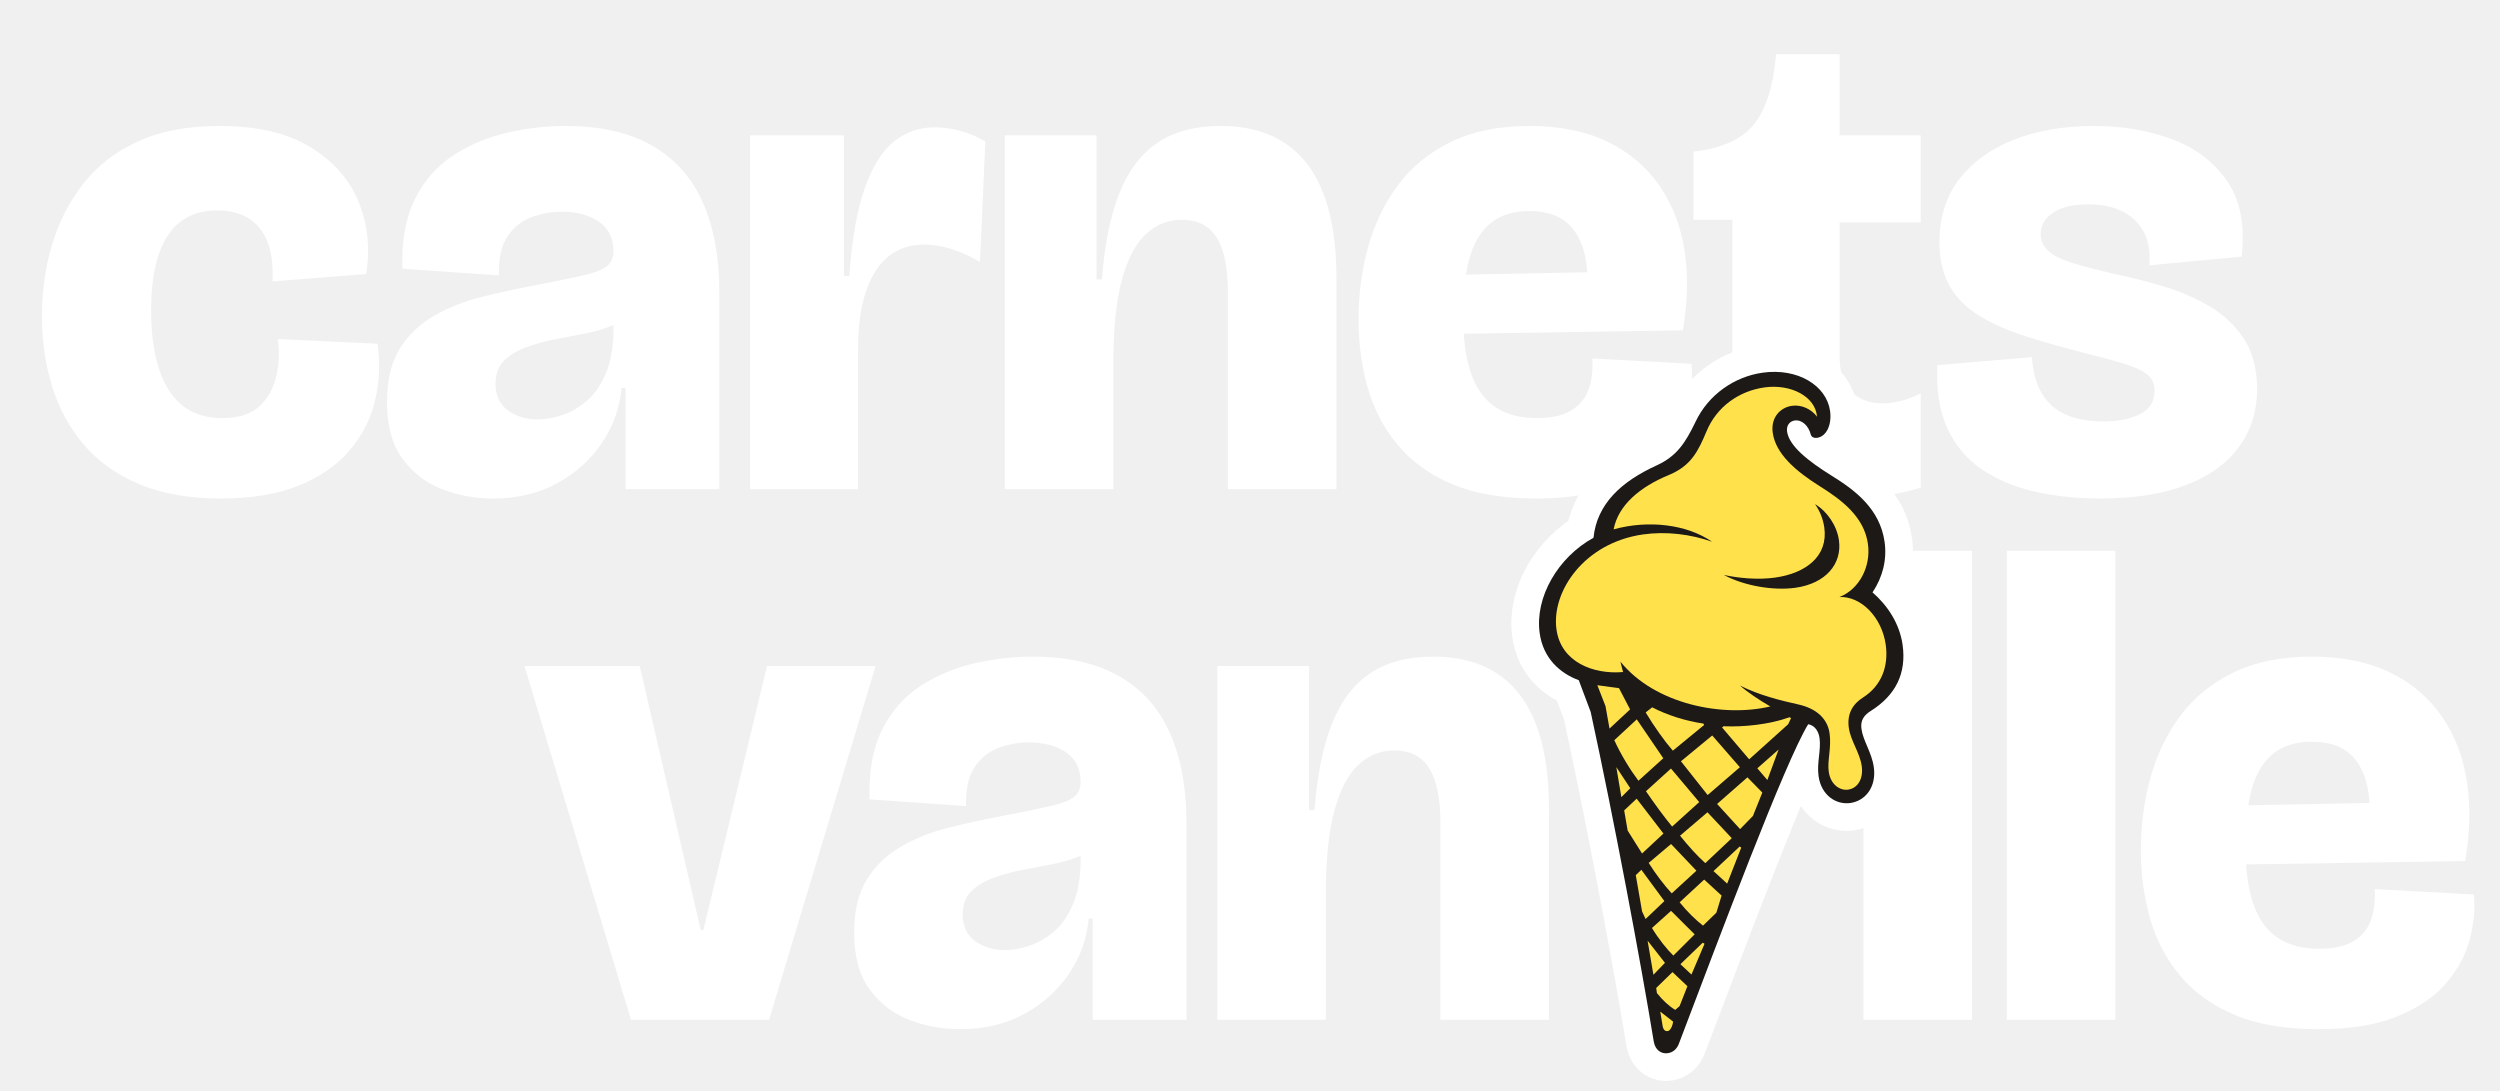
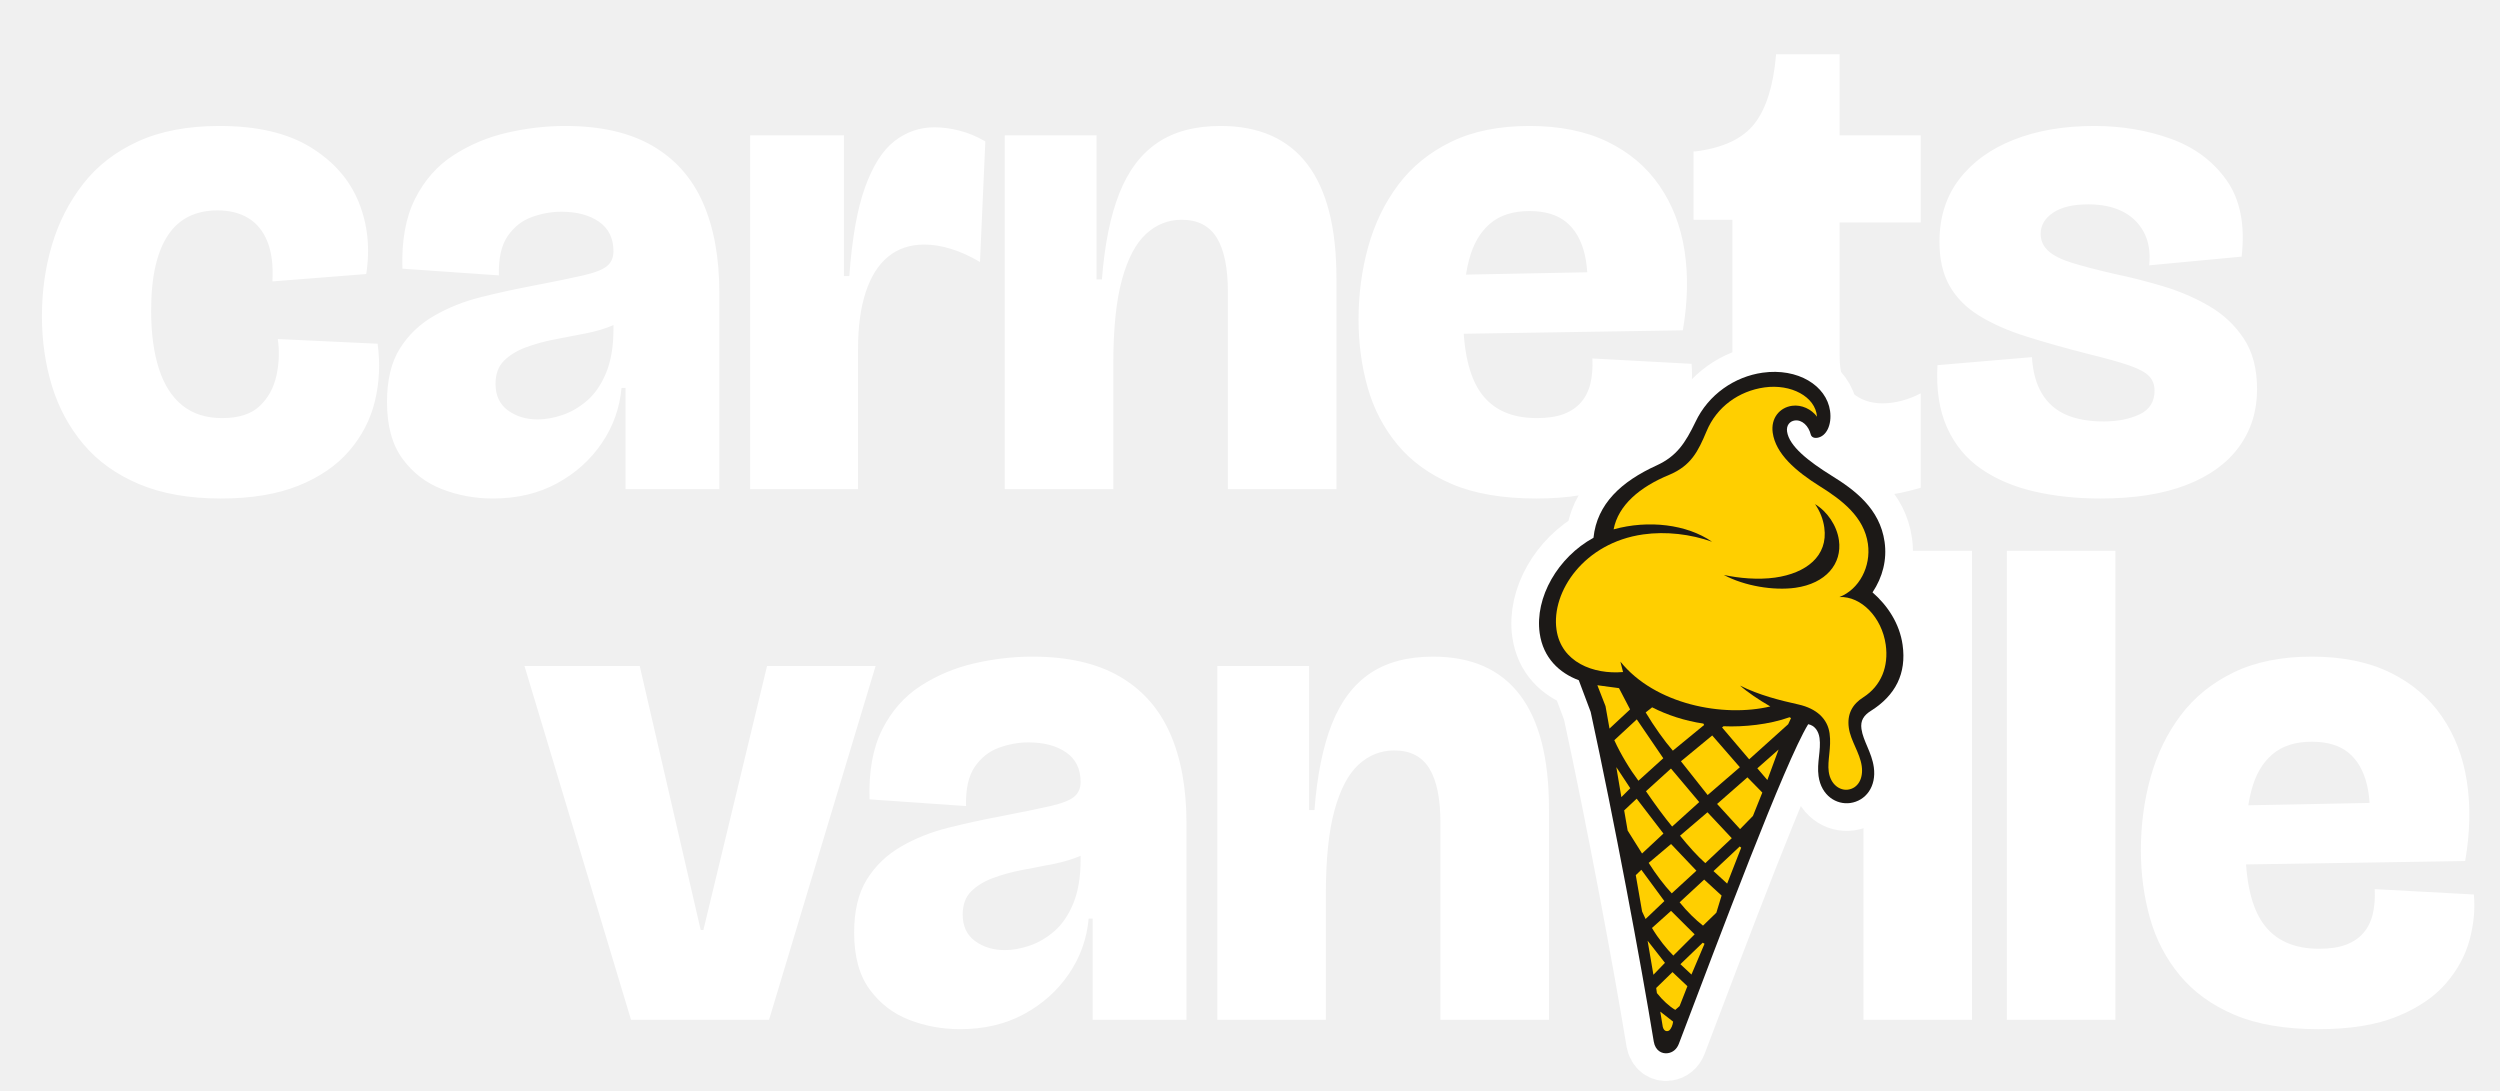
<svg xmlns="http://www.w3.org/2000/svg" width="1492" height="651" viewBox="-4.0 -3.0 373.0 162.8" fill="none">
  <path d="M28.9 71.4Q21.8 71.4 16.7 69.25Q11.6 67.1 8.4 63.3Q5.2 59.5 3.7 54.6Q2.2 49.7 2.2 44.2Q2.2 38.6 3.7 33.55Q5.2 28.5 8.35 24.45Q11.5 20.4 16.55 18.1Q21.6 15.8 28.7 15.8Q37.1 15.8 42.25 18.95Q47.4 22.1 49.45 27.1Q51.5 32.1 50.6 37.9L36.6 39Q36.8 35.4 35.85 33.05Q34.9 30.7 33 29.55Q31.1 28.4 28.4 28.4Q26 28.4 24.15 29.3Q22.3 30.2 21.05 32.05Q19.8 33.9 19.15 36.7Q18.5 39.5 18.5 43.4Q18.5 48.4 19.65 52Q20.8 55.6 23.15 57.5Q25.5 59.4 29.1 59.4Q32.8 59.4 34.7 57.6Q36.6 55.8 37.2 53.05Q37.8 50.3 37.4 47.6L52.3 48.3Q52.9 52.7 51.9 56.85Q50.9 61 48.05 64.3Q45.2 67.6 40.45 69.5Q35.7 71.4 28.9 71.4ZM69.5 71.4Q65.5 71.4 61.9 70Q58.3 68.6 56 65.45Q53.7 62.3 53.7 57Q53.7 52.1 55.6 49.05Q57.5 46 60.7 44.15Q63.9 42.3 67.7 41.35Q71.5 40.4 75.2 39.7Q80.4 38.7 83 38.1Q85.6 37.5 86.55 36.7Q87.5 35.9 87.5 34.5Q87.5 31.6 85.35 30.1Q83.2 28.6 79.7 28.6Q77.5 28.6 75.3 29.4Q73.1 30.2 71.7 32.25Q70.3 34.3 70.4 38.1L56 37.1Q55.8 30.8 57.9 26.65Q60 22.5 63.65 20.15Q67.3 17.8 71.65 16.8Q76 15.8 80.3 15.8Q88.2 15.8 93.3 18.75Q98.4 21.7 100.85 27.25Q103.3 32.8 103.3 40.7V50.1Q103.3 53.4 103.3 56.75Q103.3 60.1 103.3 63.4Q103.3 66.7 103.3 70H89.3Q89.3 66.4 89.3 62.7Q89.3 59 89.3 54.9H88.7Q88.3 59.4 85.75 63.15Q83.2 66.9 79.05 69.15Q74.9 71.4 69.5 71.4ZM76.2 59.6Q77.9 59.6 79.85 58.95Q81.8 58.3 83.55 56.8Q85.3 55.3 86.4 52.65Q87.5 50 87.5 46.1V43.7L90.2 43.4Q89.4 44.7 87.55 45.5Q85.7 46.3 83.4 46.75Q81.1 47.2 78.75 47.65Q76.4 48.1 74.4 48.85Q72.4 49.6 71.15 50.85Q69.9 52.1 69.9 54.3Q69.9 56.9 71.75 58.25Q73.6 59.6 76.2 59.6ZM107.9 70V41.3V17.2H121.9V38.2H122.7Q123.3 29.8 125.05 24.95Q126.8 20.1 129.45 18.05Q132.1 16 135.4 16Q137.2 16 139.15 16.5Q141.1 17 143 18.1L142.2 36.1Q140 34.8 137.9 34.15Q135.8 33.5 133.9 33.5Q130.7 33.5 128.5 35.3Q126.3 37.1 125.15 40.6Q124 44.1 124 49.1V70ZM145.9 70V40.1V17.2H159.6V38.7H160.4Q161 30.9 163 25.85Q165 20.8 168.7 18.3Q172.4 15.8 178.1 15.8Q186.7 15.8 191.05 21.5Q195.4 27.2 195.4 38.5V70H179.2V40.6Q179.2 35.2 177.55 32.5Q175.9 29.8 172.3 29.8Q169.3 29.8 167 31.9Q164.7 34 163.4 38.7Q162.1 43.4 162.1 51.3V70ZM225.2 71.4Q217.7 71.4 212.65 69.25Q207.6 67.1 204.5 63.35Q201.4 59.6 200.05 54.8Q198.7 50 198.7 44.7Q198.7 39 200.15 33.8Q201.6 28.6 204.65 24.55Q207.7 20.5 212.55 18.15Q217.4 15.8 224.2 15.8Q231 15.8 235.85 18.15Q240.7 20.5 243.6 24.7Q246.5 28.9 247.35 34.4Q248.2 39.9 247.1 46.3L208.8 46.9V38.1L234.7 37.6L232.6 42.7Q233.2 38.1 232.45 34.95Q231.7 31.8 229.7 30.15Q227.7 28.5 224.2 28.5Q220.5 28.5 218.3 30.4Q216.1 32.3 215.2 35.75Q214.3 39.2 214.3 43.9Q214.3 52 217 55.7Q219.7 59.4 225.3 59.4Q227.7 59.4 229.3 58.8Q230.9 58.2 231.9 57.05Q232.9 55.9 233.3 54.25Q233.7 52.6 233.6 50.5L248.4 51.3Q248.7 54.6 247.75 58.1Q246.8 61.6 244.2 64.6Q241.6 67.6 236.95 69.5Q232.3 71.4 225.2 71.4ZM272.9 71.2Q263.6 71.2 259.05 66.45Q254.5 61.7 254.5 51.7V29.8H248.7V19.6H249Q255.2 18.8 257.8 15.45Q260.4 12.1 261 5.3V5.1H270.5V17.2H282.6V30.2H270.5V50.2Q270.5 54 272.35 55.6Q274.2 57.2 276.9 57.2Q278.3 57.2 279.8 56.8Q281.3 56.4 282.6 55.7V69.8Q279.5 70.7 277.1 70.95Q274.7 71.2 272.9 71.2ZM309.4 71.4Q304.1 71.4 299.55 70.35Q295 69.3 291.65 67Q288.3 64.7 286.55 60.85Q284.8 57 285.1 51.5L299.2 50.3Q299.4 53.6 300.7 55.75Q302 57.9 304.3 58.9Q306.6 59.9 309.9 59.9Q313 59.9 315.25 58.85Q317.5 57.8 317.5 55.3Q317.5 54 316.7 53.15Q315.9 52.3 313.75 51.55Q311.6 50.8 307.5 49.8Q302.4 48.5 298.3 47.2Q294.2 45.9 291.3 44.1Q288.4 42.3 286.9 39.65Q285.4 37 285.4 33.1Q285.4 27.6 288.35 23.75Q291.3 19.9 296.5 17.85Q301.7 15.8 308.5 15.8Q314.6 15.8 319.9 17.7Q325.2 19.6 328.25 23.9Q331.3 28.2 330.5 35.3L316.7 36.6Q317 33.7 315.9 31.65Q314.8 29.6 312.7 28.55Q310.6 27.5 307.6 27.5Q304.2 27.5 302.35 28.75Q300.5 30 300.5 31.9Q300.5 33.4 301.65 34.45Q302.8 35.5 305.25 36.25Q307.7 37 311.6 37.9Q315 38.6 318.7 39.7Q322.4 40.8 325.6 42.65Q328.8 44.5 330.8 47.5Q332.8 50.5 332.8 55.1Q332.8 60 330.1 63.7Q327.4 67.4 322.2 69.4Q317 71.4 309.4 71.4Z" fill="#FFFFFF" />
  <path d="M90.12 149.2 74.22 96.4H91.42L100.52 135.8H100.92L110.42 96.4H126.62L110.72 149.2ZM139.22 150.6Q135.22 150.6 131.62 149.2Q128.02 147.8 125.72 144.65Q123.42 141.5 123.42 136.2Q123.42 131.3 125.32 128.25Q127.22 125.2 130.42 123.35Q133.62 121.5 137.42 120.55Q141.22 119.6 144.92 118.9Q150.12 117.9 152.72 117.3Q155.32 116.7 156.27 115.9Q157.22 115.1 157.22 113.7Q157.22 110.8 155.07 109.3Q152.92 107.8 149.42 107.8Q147.22 107.8 145.02 108.6Q142.82 109.4 141.42 111.45Q140.02 113.5 140.12 117.3L125.72 116.3Q125.52 110 127.62 105.85Q129.72 101.7 133.37 99.35Q137.02 97 141.37 96Q145.72 95 150.02 95Q157.92 95 163.02 97.95Q168.12 100.9 170.57 106.45Q173.02 112 173.02 119.9V129.3Q173.02 132.6 173.02 135.95Q173.02 139.3 173.02 142.6Q173.02 145.9 173.02 149.2H159.02Q159.02 145.6 159.02 141.9Q159.02 138.2 159.02 134.1H158.42Q158.02 138.6 155.47 142.35Q152.92 146.1 148.77 148.35Q144.62 150.6 139.22 150.6ZM145.92 138.8Q147.62 138.8 149.57 138.15Q151.52 137.5 153.27 136Q155.02 134.5 156.12 131.85Q157.22 129.2 157.22 125.3V122.9L159.92 122.6Q159.12 123.9 157.27 124.7Q155.42 125.5 153.12 125.95Q150.82 126.4 148.47 126.85Q146.12 127.3 144.12 128.05Q142.12 128.8 140.87 130.05Q139.62 131.3 139.62 133.5Q139.62 136.1 141.47 137.45Q143.32 138.8 145.92 138.8ZM177.62 149.2V119.3V96.4H191.32V117.9H192.12Q192.72 110.1 194.72 105.05Q196.72 100 200.42 97.5Q204.12 95 209.82 95Q218.42 95 222.77 100.7Q227.12 106.4 227.12 117.7V149.2H210.92V119.8Q210.92 114.4 209.27 111.7Q207.62 109 204.02 109Q201.02 109 198.72 111.1Q196.42 113.2 195.12 117.9Q193.82 122.6 193.82 130.5V149.2Z" fill="#FFFFFF" />
  <path d="M274.06 149.2V79.2H290.26V149.2ZM295.46 149.2V79.2H311.66V149.2ZM341.96 150.6Q334.46 150.6 329.41 148.45Q324.36 146.3 321.26 142.55Q318.16 138.8 316.81 134Q315.46 129.2 315.46 123.9Q315.46 118.2 316.91 113Q318.36 107.8 321.41 103.75Q324.46 99.7 329.31 97.35Q334.16 95 340.96 95Q347.76 95 352.61 97.35Q357.46 99.7 360.36 103.9Q363.26 108.1 364.11 113.6Q364.96 119.1 363.86 125.5L325.56 126.1V117.3L351.46 116.8L349.36 121.9Q349.96 117.3 349.21 114.15Q348.46 111 346.46 109.35Q344.46 107.7 340.96 107.7Q337.26 107.7 335.06 109.6Q332.86 111.5 331.96 114.95Q331.06 118.4 331.06 123.1Q331.06 131.2 333.76 134.9Q336.46 138.6 342.06 138.6Q344.46 138.6 346.06 138Q347.66 137.4 348.66 136.25Q349.66 135.1 350.06 133.45Q350.46 131.8 350.36 129.7L365.16 130.5Q365.46 133.8 364.51 137.3Q363.56 140.8 360.96 143.8Q358.36 146.8 353.71 148.7Q349.06 150.6 341.96 150.6Z" fill="#FFFFFF" />
  <g transform="translate(245.12 151.84) scale(1.3758) rotate(-8) translate(-29.2 -74.2)">
    <path d="m57.72 29.45c1.33-1.49 2.06-3.3 2.06-5.24 0-3.67-2.46-6.06-4.71-7.93-2.26-1.89-4.1-3.8-4.1-5.4 0-0.68 0.45-1.07 0.99-1.07 0.79 0 1.41 0.78 1.51 1.75 0.04 0.3 0.31 0.45 0.63 0.45 1.03 0 1.8-1.19 1.8-2.69 0-2.78-2.81-5.13-6.67-5.13-3.06 0-6.15 1.52-7.95 4.27-1.42 2.12-2.53 3.4-4.83 4.09-4.02 1.19-6.99 3.22-7.88 6.82-4.1 1.55-7.22 5.51-7.22 9.44 0 2.7 1.51 4.57 3.49 5.64l0.8 3.59c0.88 11.81 1.61 27.77 1.8 36.37 0.03 0.98 0.67 1.45 1.32 1.45 0.55 0 1.03-0.28 1.34-0.84 6.01-10.92 15.63-28.62 18.72-32.38 0.68 0.23 1.01 0.89 1.01 1.65 0 1.33-0.68 2.62-0.68 4.08 0 2.16 1.5 3.37 3 3.37 1.69 0 3.07-1.36 3.07-3.49 0-1.64-0.75-2.96-0.75-4.3 0-0.91 0.45-1.43 1.31-1.81 2.85-1.29 4.38-3.45 4.38-6.6 0-2.33-1.02-4.46-2.44-6.09z" fill="#FFFFFF" stroke="#FFFFFF" stroke-width="6" stroke-linejoin="round" />
    <path d="m57.72 29.45c1.33-1.49 2.06-3.3 2.06-5.24 0-3.67-2.46-6.06-4.71-7.93-2.26-1.89-4.1-3.8-4.1-5.4 0-0.68 0.45-1.07 0.99-1.07 0.79 0 1.41 0.78 1.51 1.75 0.04 0.3 0.31 0.45 0.63 0.45 1.03 0 1.8-1.19 1.8-2.69 0-2.78-2.81-5.13-6.67-5.13-3.06 0-6.15 1.52-7.95 4.27-1.42 2.12-2.53 3.4-4.83 4.09-4.02 1.19-6.99 3.22-7.88 6.82-4.1 1.55-7.22 5.51-7.22 9.44 0 2.7 1.51 4.57 3.49 5.64l0.8 3.59c0.88 11.81 1.61 27.77 1.8 36.37 0.03 0.98 0.67 1.45 1.32 1.45 0.55 0 1.03-0.28 1.34-0.84 6.01-10.92 15.63-28.62 18.72-32.38 0.68 0.23 1.01 0.89 1.01 1.65 0 1.33-0.68 2.62-0.68 4.08 0 2.16 1.5 3.37 3 3.37 1.69 0 3.07-1.36 3.07-3.49 0-1.64-0.75-2.96-0.75-4.3 0-0.91 0.45-1.43 1.31-1.81 2.85-1.29 4.38-3.45 4.38-6.6 0-2.33-1.02-4.46-2.44-6.09z" fill="#1C1917" />
-     <path d="m54.1 29.45c2.25-0.54 3.86-2.8 3.86-5.28 0-2.95-2.13-5.1-4.29-6.91-2.38-2-4.26-4.16-4.26-6.47 0-1.6 1.13-2.6 2.48-2.6 1.05 0 2.04 0.66 2.52 1.55 0.14-2.18-2.29-3.94-5.21-3.94-2.78 0-5.42 1.35-6.89 3.86-1.2 2.01-2.16 3.43-4.64 4.09-3.37 0.86-5.95 2.5-6.81 5.02 3.9-0.51 7.95 0.57 10.39 2.82-2.18-1.14-4.78-1.83-7.29-1.83-6.46 0-10.75 4.75-10.75 8.91 0 3.58 3.29 5.4 6.51 5.57l-0.13-1.16c3.07 5.13 10.2 7.57 15.43 7.08-1.12-0.87-2.25-1.89-2.94-2.7 1.89 1.31 4.06 2.19 6.01 2.92 1.87 0.71 2.89 1.97 2.89 3.56 0 1.57-0.67 2.9-0.67 4.11 0 1.42 0.92 2.22 1.8 2.22 1.08 0 1.83-0.94 1.83-2.33 0-1.45-0.81-2.87-0.81-4.3 0-1.5 0.74-2.49 2.02-3.06 2.11-0.97 3.2-2.94 3.2-5.31 0-3-1.91-5.6-4.25-5.82z" fill="#FFE14C" />
+     <path d="m54.1 29.45c2.25-0.54 3.86-2.8 3.86-5.28 0-2.95-2.13-5.1-4.29-6.91-2.38-2-4.26-4.16-4.26-6.47 0-1.6 1.13-2.6 2.48-2.6 1.05 0 2.04 0.66 2.52 1.55 0.14-2.18-2.29-3.94-5.21-3.94-2.78 0-5.42 1.35-6.89 3.86-1.2 2.01-2.16 3.43-4.64 4.09-3.37 0.86-5.95 2.5-6.81 5.02 3.9-0.51 7.95 0.57 10.39 2.82-2.18-1.14-4.78-1.83-7.29-1.83-6.46 0-10.75 4.75-10.75 8.91 0 3.58 3.29 5.4 6.51 5.57l-0.13-1.16c3.07 5.13 10.2 7.57 15.43 7.08-1.12-0.87-2.25-1.89-2.94-2.7 1.89 1.31 4.06 2.19 6.01 2.92 1.87 0.71 2.89 1.97 2.89 3.56 0 1.57-0.67 2.9-0.67 4.11 0 1.42 0.92 2.22 1.8 2.22 1.08 0 1.83-0.94 1.83-2.33 0-1.45-0.81-2.87-0.81-4.3 0-1.5 0.74-2.49 2.02-3.06 2.11-0.97 3.2-2.94 3.2-5.31 0-3-1.91-5.6-4.25-5.82z" fill="#FFCF00" />
    <path d="m52.88 19.1c0.43 0.86 0.64 1.74 0.64 2.65 0 3.15-2.67 4.64-6.04 4.64-1.87 0-3.9-0.48-5.47-1.06 2.06 1.51 5.13 2.46 7.5 2.46 3.33 0 5.39-1.87 5.39-4.45 0-1.61-0.82-3.26-2.02-4.24z" fill="#1C1917" />
-     <path d="m26.76 35.27 0.56 2.37 0.09 2.47 2.5-1.75-0.87-2.45-2.28-0.64z" fill="#FFE14C" />
-     <path d="m30.48 39.53-2.73 1.9c0.49 1.66 1.27 3.44 1.98 4.72l3.01-2.04-2.26-4.58z" fill="#FFE14C" />
-     <path d="m32.31 38.47-0.77 0.45c0.68 1.61 1.58 3.35 2.34 4.52l3.75-2.29-0.06-0.16c-1.94-0.57-3.77-1.47-5.26-2.52z" fill="#FFE14C" />
-     <path d="m38.34 42.4-3.75 2.3 2.36 4.03 3.88-2.5-2.49-3.83z" fill="#FFE14C" />
-     <path d="m46.92 41.61c-2.32 0.48-5.07 0.37-7.23-0.03l-0.17 0.11 2.43 3.83 4.72-3.18 0.4-0.62-0.15-0.11z" fill="#FFE14C" />
-     <path d="m33.41 45.33-3.03 2.06c0.75 1.51 1.6 3.1 2.28 4.19l3.28-2.22-2.53-4.03z" fill="#FFE14C" />
-     <path d="m41.49 47.43-3.66 2.4 2.09 3.05 1.58-1.22 1.36-2.37-1.37-1.86z" fill="#FFE14C" />
-     <path d="m36.67 50.58-3.3 2.1c0.74 1.24 1.56 2.46 2.3 3.33l3.22-2.28-2.22-3.15z" fill="#FFE14C" />
-     <path d="m32.28 53.44-2.69 1.69c0.6 1.33 1.35 2.67 2.02 3.62l2.99-2.06-2.32-3.25z" fill="#FFE14C" />
-     <path d="m29.27 48.05-1.52 1.07 0.07 2.22 1.2 2.68 2.6-1.82-2.35-4.15z" fill="#FFE14C" />
-     <path d="m27.56 44.35 0.09 3.3 1.09-0.82-1.18-2.48z" fill="#FFE14C" />
-     <path d="m28.7 55.76-0.68 0.49 0.13 4 0.26 0.86 2.29-1.64-2-3.71z" fill="#FFE14C" />
-     <path d="m31.27 60.62-2.31 1.55c0.54 1.27 1.27 2.49 1.88 3.29l2.61-1.96-2.18-2.88z" fill="#FFE14C" />
-     <path d="m35.3 57.76-2.98 2.07c0.66 1.11 1.48 2.16 2.16 2.86l1.63-1.19 0.82-1.76-1.63-1.98z" fill="#FFE14C" />
-     <path d="m39.62 54.74-3.19 2.25 1.28 1.55 2.05-3.65-0.14-0.15z" fill="#FFE14C" />
-     <path d="m34.19 64.52-2.72 1.97 1.03 1.28 1.87-3.11-0.18-0.14z" fill="#FFE14C" />
-     <path d="m30.5 67.22-1.99 1.46v0.56c0.51 0.87 1.15 1.64 1.72 2.08l0.52-0.34 1.14-2.02-1.39-1.74z" fill="#FFE14C" />
-     <path d="m28.3 63.47 0.11 3.75 1.42-1.11-1.53-2.64z" fill="#FFE14C" />
-     <path d="m28.59 71.28 0.04 1.68c0.06 0.46 0.32 0.59 0.62 0.49 0.28-0.18 0.47-0.53 0.57-0.9l-1.23-1.27z" fill="#FFE14C" />
-     <path d="m45.26 44.91-2.57 1.7 0.9 1.41 1.67-3.11z" fill="#FFE14C" />
+     <path d="m26.76 35.27 0.56 2.37 0.09 2.47 2.5-1.75-0.87-2.45-2.28-0.64z" fill="#FFCF00" />
+     <path d="m30.48 39.53-2.73 1.9c0.49 1.66 1.27 3.44 1.98 4.72l3.01-2.04-2.26-4.58z" fill="#FFCF00" />
+     <path d="m32.31 38.47-0.77 0.45c0.68 1.61 1.58 3.35 2.34 4.52l3.75-2.29-0.06-0.16c-1.94-0.57-3.77-1.47-5.26-2.52z" fill="#FFCF00" />
+     <path d="m38.34 42.4-3.75 2.3 2.36 4.03 3.88-2.5-2.49-3.83z" fill="#FFCF00" />
+     <path d="m46.92 41.61c-2.32 0.48-5.07 0.37-7.23-0.03l-0.17 0.11 2.43 3.83 4.72-3.18 0.4-0.62-0.15-0.11z" fill="#FFCF00" />
+     <path d="m33.41 45.33-3.03 2.06c0.75 1.51 1.6 3.1 2.28 4.19l3.28-2.22-2.53-4.03z" fill="#FFCF00" />
+     <path d="m41.49 47.43-3.66 2.4 2.09 3.05 1.58-1.22 1.36-2.37-1.37-1.86z" fill="#FFCF00" />
+     <path d="m36.67 50.58-3.3 2.1c0.74 1.24 1.56 2.46 2.3 3.33l3.22-2.28-2.22-3.15z" fill="#FFCF00" />
+     <path d="m32.28 53.44-2.69 1.69c0.6 1.33 1.35 2.67 2.02 3.62l2.99-2.06-2.32-3.25z" fill="#FFCF00" />
+     <path d="m29.27 48.05-1.52 1.07 0.07 2.22 1.2 2.68 2.6-1.82-2.35-4.15z" fill="#FFCF00" />
+     <path d="m27.56 44.35 0.09 3.3 1.09-0.82-1.18-2.48z" fill="#FFCF00" />
+     <path d="m28.7 55.76-0.68 0.49 0.13 4 0.26 0.86 2.29-1.64-2-3.71z" fill="#FFCF00" />
+     <path d="m31.27 60.62-2.31 1.55c0.54 1.27 1.27 2.49 1.88 3.29l2.61-1.96-2.18-2.88z" fill="#FFCF00" />
+     <path d="m35.3 57.76-2.98 2.07c0.66 1.11 1.48 2.16 2.16 2.86l1.63-1.19 0.82-1.76-1.63-1.98z" fill="#FFCF00" />
+     <path d="m39.62 54.74-3.19 2.25 1.28 1.55 2.05-3.65-0.14-0.15z" fill="#FFCF00" />
+     <path d="m34.19 64.52-2.72 1.97 1.03 1.28 1.87-3.11-0.18-0.14z" fill="#FFCF00" />
+     <path d="m30.5 67.22-1.99 1.46v0.56c0.51 0.87 1.15 1.64 1.72 2.08l0.52-0.34 1.14-2.02-1.39-1.74z" fill="#FFCF00" />
+     <path d="m28.3 63.47 0.11 3.75 1.42-1.11-1.53-2.64z" fill="#FFCF00" />
+     <path d="m28.59 71.28 0.04 1.68c0.06 0.46 0.32 0.59 0.62 0.49 0.28-0.18 0.47-0.53 0.57-0.9l-1.23-1.27z" fill="#FFCF00" />
+     <path d="m45.26 44.91-2.57 1.7 0.9 1.41 1.67-3.11z" fill="#FFCF00" />
  </g>
</svg>
